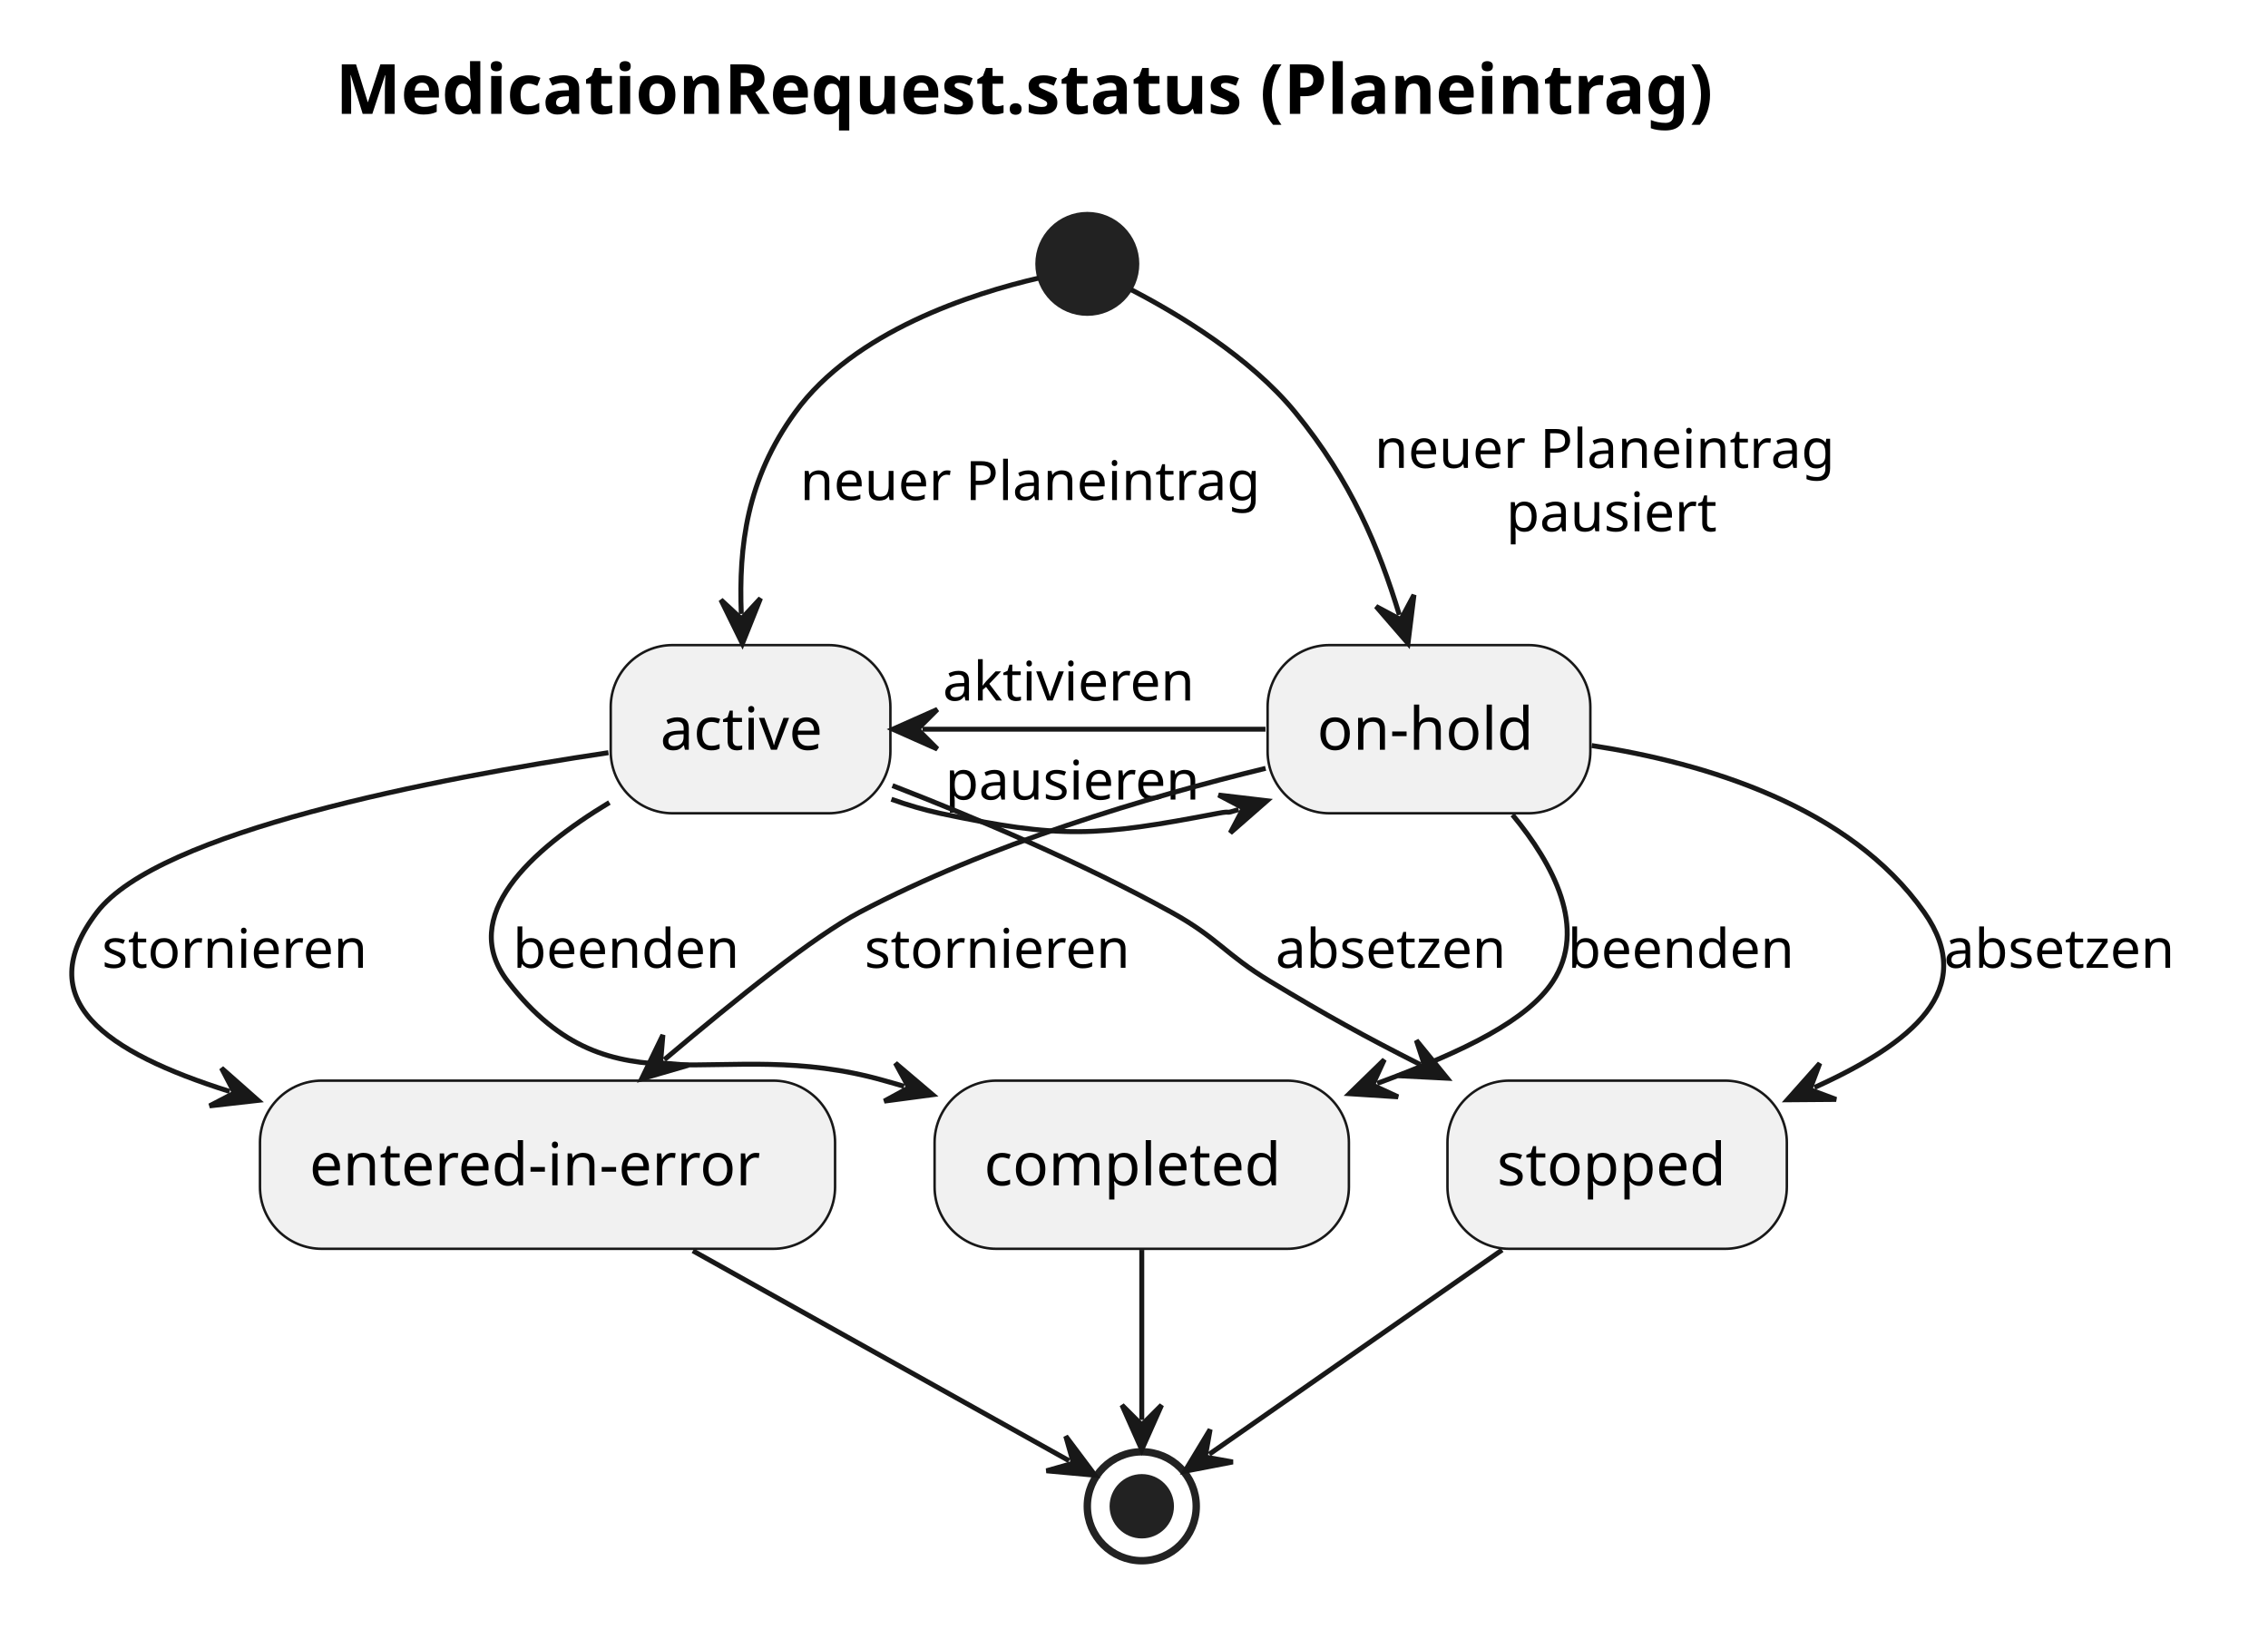
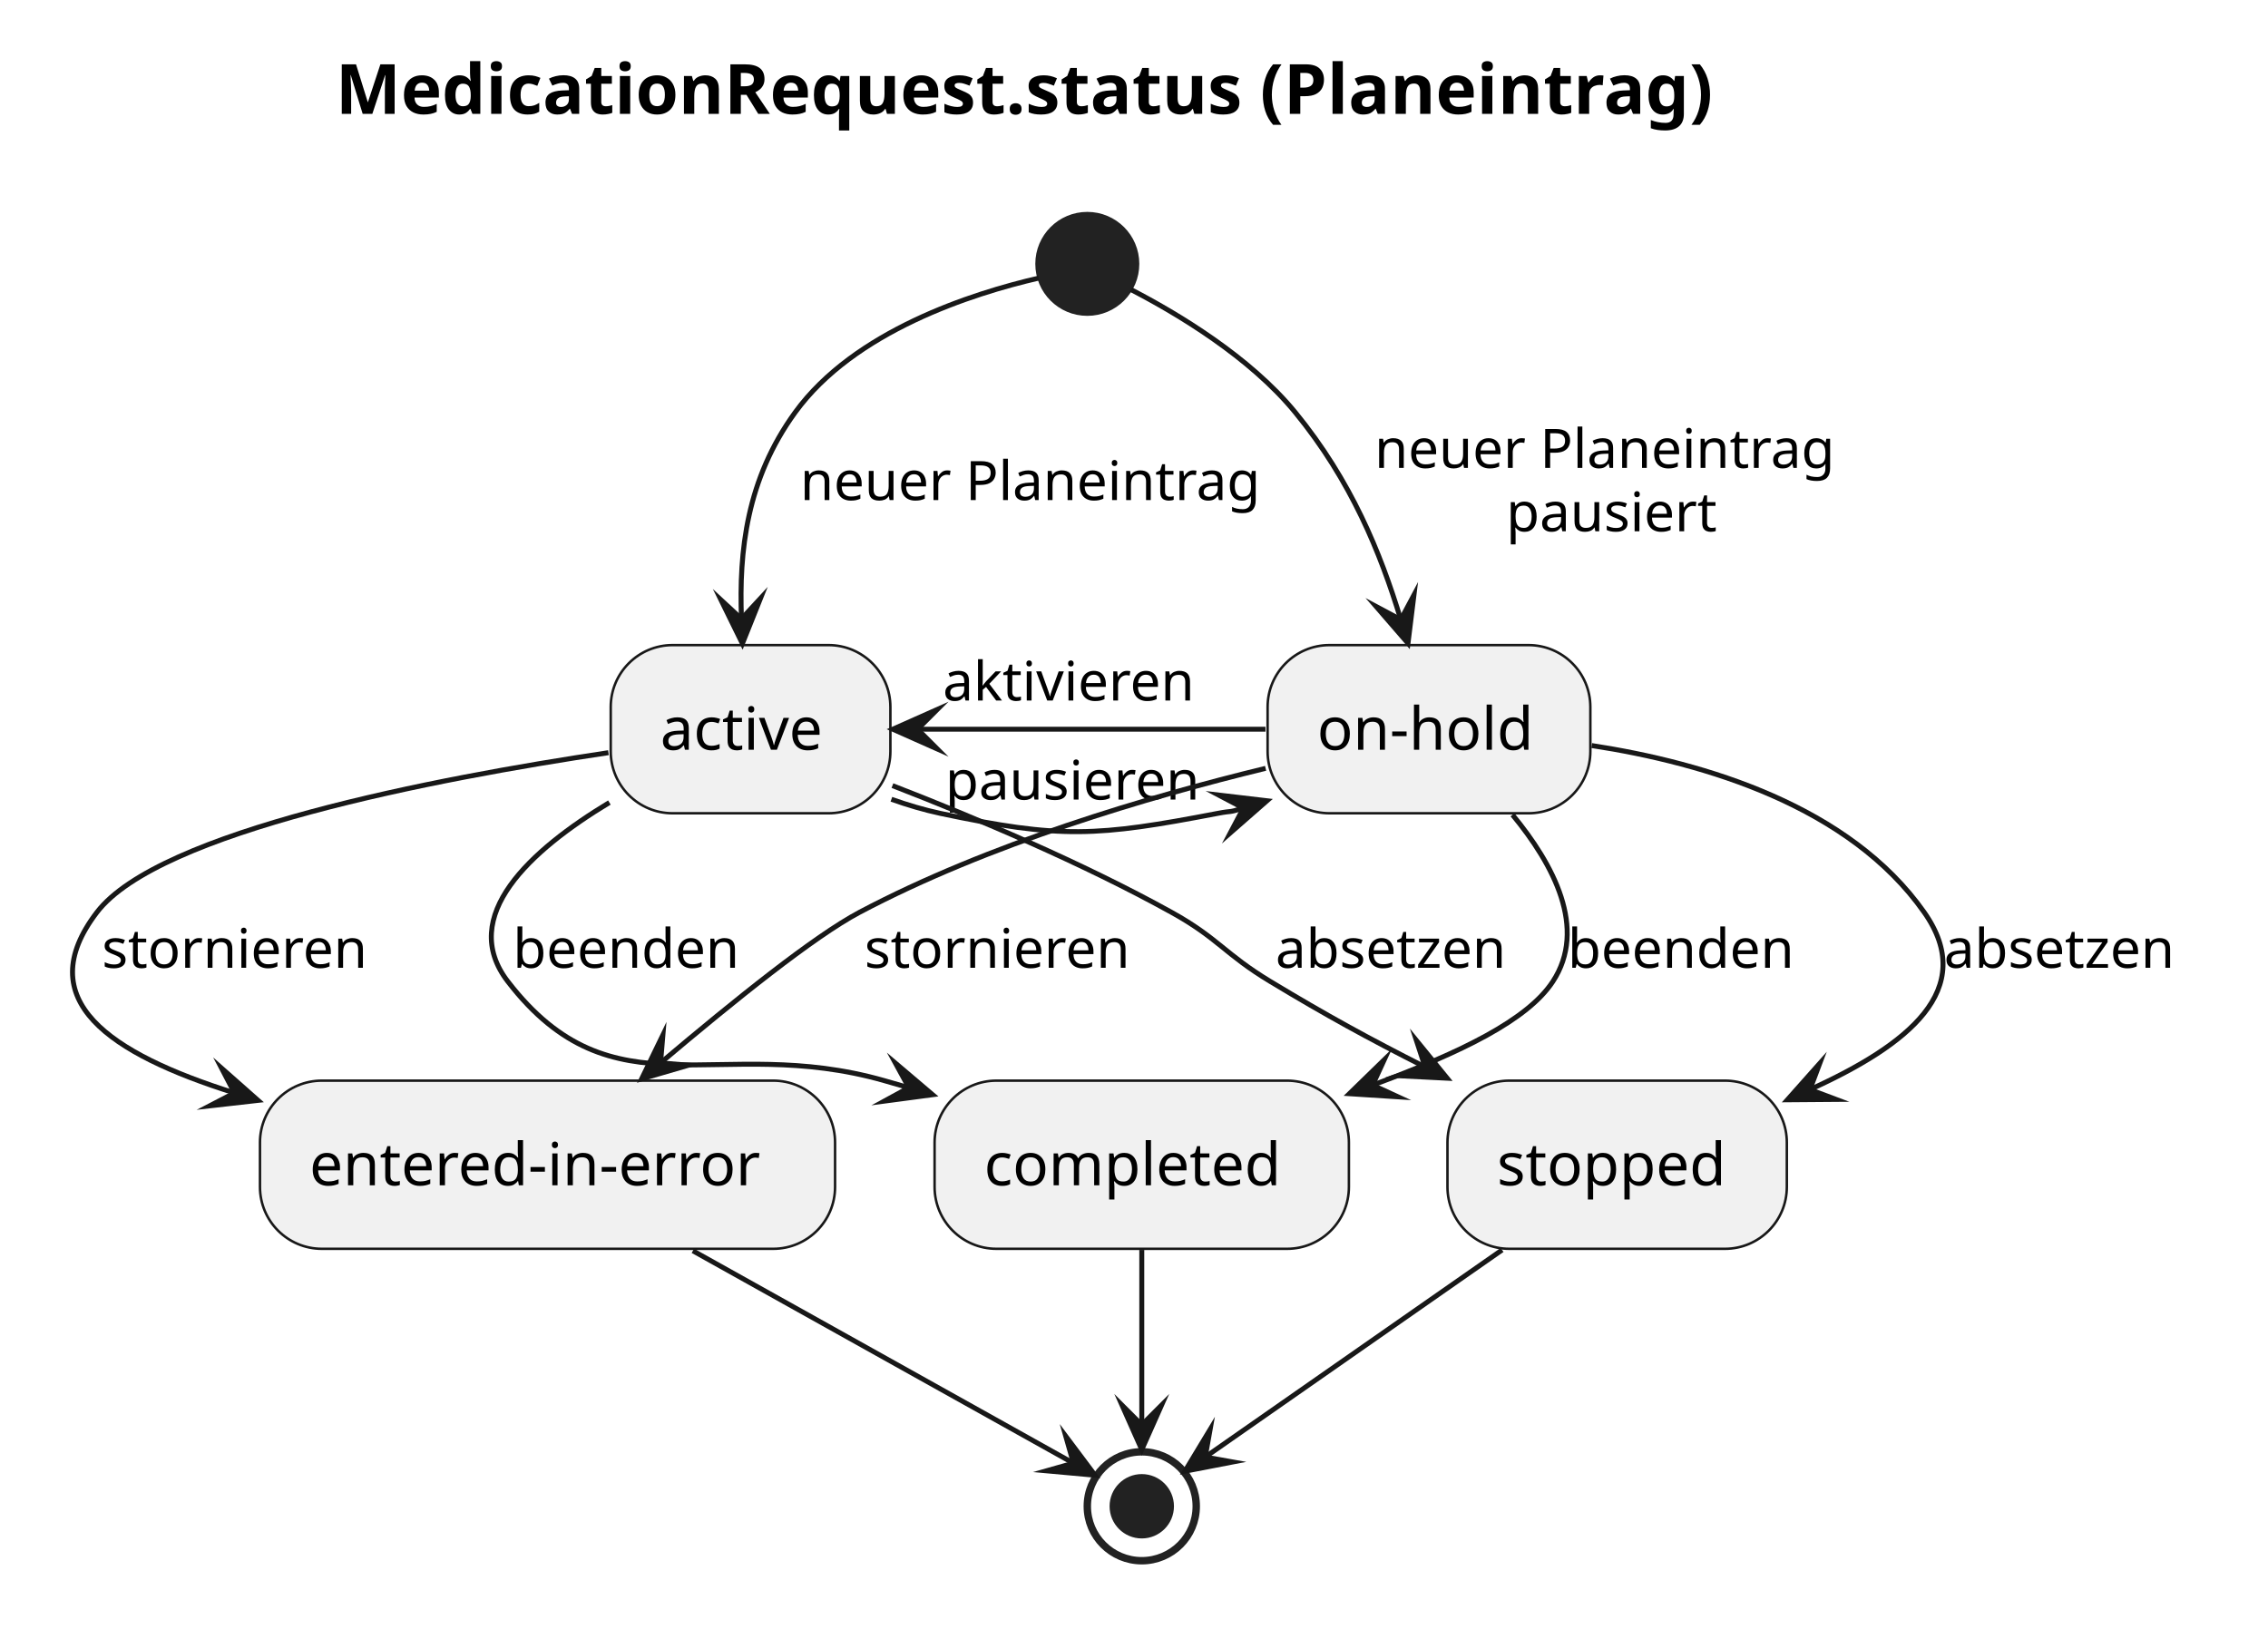
<svg xmlns="http://www.w3.org/2000/svg" contentStyleType="text/css" data-diagram-type="ACTIVITY" height="329px" preserveAspectRatio="none" style="width:458px;height:329px;background:#FFFFFF;" version="1.1" viewBox="0 0 458 329" width="458px" zoomAndPan="magnify">
  <defs />
  <g>
    <g class="title" data-source-line="1">
      <text fill="#000000" font-family="sans-serif" font-size="14" font-weight="700" lengthAdjust="spacing" textLength="316.107" x="67.755" y="22.995">MedicationRequest.status (Planeintrag)</text>
    </g>
-     <g class="start_entity" data-qualified-name="start" data-source-line="3" id="ent0002">
+     <g class="start_entity" data-qualified-name="start" data-source-line="3" id="ent0001">
      <ellipse cx="219.57" cy="53.297" fill="#222222" rx="10" ry="10" style="stroke:#222222;stroke-width:1;" />
    </g>
    <rect fill="#F1F1F1" height="33.969" rx="12.5" ry="12.5" style="stroke:#181818;stroke-width:0.5;" width="56.475" x="123.33" y="130.297" />
    <text fill="#000000" font-family="sans-serif" font-size="12" lengthAdjust="spacing" textLength="36.475" x="133.33" y="151.435">active</text>
    <rect fill="#F1F1F1" height="33.969" rx="12.5" ry="12.5" style="stroke:#181818;stroke-width:0.5;" width="65.176" x="255.98" y="130.297" />
    <text fill="#000000" font-family="sans-serif" font-size="12" lengthAdjust="spacing" textLength="45.176" x="265.98" y="151.435">on-hold</text>
    <rect fill="#F1F1F1" height="33.969" rx="12.5" ry="12.5" style="stroke:#181818;stroke-width:0.5;" width="116.135" x="52.5" y="218.267" />
    <text fill="#000000" font-family="sans-serif" font-size="12" lengthAdjust="spacing" textLength="96.135" x="62.5" y="239.405">entered-in-error</text>
    <rect fill="#F1F1F1" height="33.969" rx="12.5" ry="12.5" style="stroke:#181818;stroke-width:0.5;" width="68.533" x="292.3" y="218.267" />
    <text fill="#000000" font-family="sans-serif" font-size="12" lengthAdjust="spacing" textLength="48.533" x="302.3" y="239.405">stopped</text>
    <rect fill="#F1F1F1" height="33.969" rx="12.5" ry="12.5" style="stroke:#181818;stroke-width:0.5;" width="83.668" x="188.73" y="218.267" />
    <text fill="#000000" font-family="sans-serif" font-size="12" lengthAdjust="spacing" textLength="63.668" x="198.73" y="239.405">completed</text>
-     <g class="end_entity" data-qualified-name="end" data-source-line="13" id="ent0019">
+     <g class="end_entity" data-qualified-name="end" data-source-line="13" id="ent0018">
      <ellipse cx="230.57" cy="304.237" fill="none" rx="11" ry="11" style="stroke:#222222;stroke-width:1.5;" />
      <ellipse cx="230.57" cy="304.237" fill="#222222" rx="6" ry="6" style="stroke:#222222;stroke-width:1;" />
    </g>
-     <g class="link" data-entity-1="ent0002" data-entity-2="ent0003" data-link-type="dependency" data-source-line="3" id="lnk4">
-       <path d="M209.8,56.157 C196.37,59.257 172.5,66.857 160.57,83.297 C150.77,96.797 149.173,110.291 149.693,124.001" fill="none" id="start-to-active" style="stroke:#181818;stroke-width:1;" />
-       <polygon fill="#181818" points="149.92,129.997,153.576,120.852,149.731,125.001,145.582,121.155,149.92,129.997" style="stroke:#181818;stroke-width:1;" />
+     <g class="link" data-entity-1="ent0001" data-entity-2="ent0002" data-link-type="dependency" data-source-line="3" id="lnk3">
+       <path d="M209.8,56.157 C196.37,59.257 172.5,66.857 160.57,83.297 C150.77,96.797 149.21,111.29 149.731,125.001" fill="none" id="start-to-active" style="stroke:#181818;stroke-width:1;" />
+       <polygon fill="#181818" points="149.92,129.997,153.576,120.852,149.731,125.001,145.582,121.155,149.92,129.997" style="stroke:#181818;stroke-width:1;stroke-linejoin:miter;stroke-miterlimit:10;" />
      <text fill="#000000" font-family="sans-serif" font-size="11" lengthAdjust="spacing" textLength="98.253" x="161.57" y="101.007">neuer Planeintrag</text>
    </g>
-     <g class="link" data-entity-1="ent0002" data-entity-2="ent0005" data-link-type="dependency" data-source-line="4" id="lnk6">
-       <path d="M228.38,58.487 C237.72,63.317 252.37,72.057 261.57,83.297 C272.87,97.107 278.454,110.617 282.584,124.197" fill="none" id="start-to-on-hold" style="stroke:#181818;stroke-width:1;" />
-       <polygon fill="#181818" points="284.33,129.937,285.538,120.162,282.875,125.153,277.884,122.49,284.33,129.937" style="stroke:#181818;stroke-width:1;" />
+     <g class="link" data-entity-1="ent0001" data-entity-2="ent0004" data-link-type="dependency" data-source-line="4" id="lnk5">
+       <path d="M228.38,58.487 C237.72,63.317 252.37,72.057 261.57,83.297 C272.87,97.107 278.745,111.573 282.875,125.153" fill="none" id="start-to-on-hold" style="stroke:#181818;stroke-width:1;" />
+       <polygon fill="#181818" points="284.33,129.937,285.538,120.162,282.875,125.153,277.884,122.49,284.33,129.937" style="stroke:#181818;stroke-width:1;stroke-linejoin:miter;stroke-miterlimit:10;" />
      <text fill="#000000" font-family="sans-serif" font-size="11" lengthAdjust="spacing" textLength="98.253" x="277.57" y="94.507">neuer Planeintrag</text>
      <text fill="#000000" font-family="sans-serif" font-size="11" lengthAdjust="spacing" textLength="45.085" x="304.154" y="107.312">pausiert</text>
    </g>
-     <g class="link" data-entity-1="ent0003" data-entity-2="ent0005" data-link-type="dependency" data-source-line="5" id="lnk8">
-       <path d="M186.29,147.287 C208.26,147.287 232.58,147.287 255.55,147.287" fill="none" id="active-backto-on-hold" style="stroke:#181818;stroke-width:1;" />
-       <polygon fill="#181818" points="180.29,147.287,189.29,151.287,185.29,147.287,189.29,143.287,180.29,147.287" style="stroke:#181818;stroke-width:1;" />
+     <g class="link" data-entity-1="ent0002" data-entity-2="ent0004" data-link-type="dependency" data-source-line="5" id="lnk7">
+       <path d="M185.29,147.287 C207.26,147.287 232.58,147.287 255.55,147.287" fill="none" id="active-backto-on-hold" style="stroke:#181818;stroke-width:1;" />
+       <polygon fill="#181818" points="180.29,147.287,189.29,151.287,185.29,147.287,189.29,143.287,180.29,147.287" style="stroke:#181818;stroke-width:1;stroke-linejoin:miter;stroke-miterlimit:10;" />
      <text fill="#000000" font-family="sans-serif" font-size="11" lengthAdjust="spacing" textLength="55.075" x="190.39" y="141.497">aktivieren</text>
    </g>
-     <g class="link" data-entity-1="ent0003" data-entity-2="ent0005" data-link-type="dependency" data-source-line="11" id="lnk17">
-       <path d="M180.01,161.437 C183.28,162.597 186.62,163.587 189.89,164.287 C214.24,169.437 221.45,168.977 245.89,164.287 C249.18,163.657 246.809,164.545 250.129,163.515" fill="none" id="active-to-on-hold" style="stroke:#181818;stroke-width:1;" />
-       <polygon fill="#181818" points="255.86,161.737,246.079,160.583,251.084,163.218,248.449,168.224,255.86,161.737" style="stroke:#181818;stroke-width:1;" />
+     <g class="link" data-entity-1="ent0002" data-entity-2="ent0004" data-link-type="dependency" data-source-line="11" id="lnk16">
+       <path d="M180.01,161.437 C183.28,162.597 186.62,163.587 189.89,164.287 C214.24,169.437 221.45,168.977 245.89,164.287 C249.18,163.657 247.764,164.248 251.084,163.218" fill="none" id="active-to-on-hold" style="stroke:#181818;stroke-width:1;" />
+       <polygon fill="#181818" points="255.86,161.737,246.079,160.583,251.084,163.218,248.449,168.224,255.86,161.737" style="stroke:#181818;stroke-width:1;stroke-linejoin:miter;stroke-miterlimit:10;" />
      <text fill="#000000" font-family="sans-serif" font-size="11" lengthAdjust="spacing" textLength="54.511" x="190.89" y="161.497">pausieren</text>
    </g>
-     <g class="link" data-entity-1="ent0005" data-entity-2="ent0009" data-link-type="dependency" data-source-line="6" id="lnk10">
-       <path d="M255.58,155.187 C231.87,160.947 199.64,170.467 173.57,184.267 C164.38,189.137 149.124,201.396 134.154,214.036" fill="none" id="on-hold-to-entered-in-error" style="stroke:#181818;stroke-width:1;" />
-       <polygon fill="#181818" points="129.57,217.907,139.027,215.157,133.39,214.681,133.866,209.044,129.57,217.907" style="stroke:#181818;stroke-width:1;" />
+     <g class="link" data-entity-1="ent0004" data-entity-2="ent0008" data-link-type="dependency" data-source-line="6" id="lnk9">
+       <path d="M255.58,155.187 C231.87,160.947 199.64,170.467 173.57,184.267 C164.38,189.137 148.36,202.041 133.39,214.681" fill="none" id="on-hold-to-entered-in-error" style="stroke:#181818;stroke-width:1;" />
+       <polygon fill="#181818" points="129.57,217.907,139.027,215.157,133.39,214.681,133.866,209.044,129.57,217.907" style="stroke:#181818;stroke-width:1;stroke-linejoin:miter;stroke-miterlimit:10;" />
      <text fill="#000000" font-family="sans-serif" font-size="11" lengthAdjust="spacing" textLength="56.353" x="174.57" y="195.477">stornieren</text>
    </g>
-     <g class="link" data-entity-1="ent0005" data-entity-2="ent0011" data-link-type="dependency" data-source-line="7" id="lnk12">
-       <path d="M321.43,150.587 C344.38,154.107 373.5,162.837 388.57,184.267 C399.54,199.877 386.134,210.708 366.404,219.658" fill="none" id="on-hold-to-stopped" style="stroke:#181818;stroke-width:1;" />
-       <polygon fill="#181818" points="360.94,222.137,370.789,222.062,365.493,220.071,367.484,214.776,360.94,222.137" style="stroke:#181818;stroke-width:1;" />
+     <g class="link" data-entity-1="ent0004" data-entity-2="ent0010" data-link-type="dependency" data-source-line="7" id="lnk11">
+       <path d="M321.43,150.587 C344.38,154.107 373.5,162.837 388.57,184.267 C399.54,199.877 385.223,211.121 365.493,220.071" fill="none" id="on-hold-to-stopped" style="stroke:#181818;stroke-width:1;" />
+       <polygon fill="#181818" points="360.94,222.137,370.789,222.062,365.493,220.071,367.484,214.776,360.94,222.137" style="stroke:#181818;stroke-width:1;stroke-linejoin:miter;stroke-miterlimit:10;" />
      <text fill="#000000" font-family="sans-serif" font-size="11" lengthAdjust="spacing" textLength="50.048" x="392.57" y="195.477">absetzen</text>
    </g>
-     <g class="link" data-entity-1="ent0005" data-entity-2="ent0013" data-link-type="dependency" data-source-line="8" id="lnk14">
-       <path d="M305.43,164.567 C313.73,174.607 320.6,187.557 313.57,198.267 C308.48,206.017 296.078,212.186 278.118,218.826" fill="none" id="on-hold-to-completed" style="stroke:#181818;stroke-width:1;" />
-       <polygon fill="#181818" points="272.49,220.907,282.319,221.538,277.18,219.173,279.545,214.034,272.49,220.907" style="stroke:#181818;stroke-width:1;" />
+     <g class="link" data-entity-1="ent0004" data-entity-2="ent0012" data-link-type="dependency" data-source-line="8" id="lnk13">
+       <path d="M305.43,164.567 C313.73,174.607 320.6,187.557 313.57,198.267 C308.48,206.017 295.14,212.533 277.18,219.173" fill="none" id="on-hold-to-completed" style="stroke:#181818;stroke-width:1;" />
+       <polygon fill="#181818" points="272.49,220.907,282.319,221.538,277.18,219.173,279.545,214.034,272.49,220.907" style="stroke:#181818;stroke-width:1;stroke-linejoin:miter;stroke-miterlimit:10;" />
      <text fill="#000000" font-family="sans-serif" font-size="11" lengthAdjust="spacing" textLength="48.211" x="316.57" y="195.477">beenden</text>
    </g>
-     <g class="link" data-entity-1="ent0003" data-entity-2="ent0011" data-link-type="dependency" data-source-line="9" id="lnk15">
-       <path d="M180.22,158.677 C197.04,165.197 218.48,174.257 236.57,184.267 C246.06,189.527 247.28,192.667 256.57,198.267 C267.92,205.117 275.368,209.224 286.888,215.064" fill="none" id="active-to-stopped" style="stroke:#181818;stroke-width:1;" />
-       <polygon fill="#181818" points="292.24,217.777,286.021,210.14,287.78,215.516,282.404,217.275,292.24,217.777" style="stroke:#181818;stroke-width:1;" />
+     <g class="link" data-entity-1="ent0002" data-entity-2="ent0010" data-link-type="dependency" data-source-line="9" id="lnk14">
+       <path d="M180.22,158.677 C197.04,165.197 218.48,174.257 236.57,184.267 C246.06,189.527 247.28,192.667 256.57,198.267 C267.92,205.117 276.26,209.676 287.78,215.516" fill="none" id="active-to-stopped" style="stroke:#181818;stroke-width:1;" />
+       <polygon fill="#181818" points="292.24,217.777,286.021,210.14,287.78,215.516,282.404,217.275,292.24,217.777" style="stroke:#181818;stroke-width:1;stroke-linejoin:miter;stroke-miterlimit:10;" />
      <text fill="#000000" font-family="sans-serif" font-size="11" lengthAdjust="spacing" textLength="50.048" x="257.57" y="195.477">absetzen</text>
    </g>
-     <g class="link" data-entity-1="ent0003" data-entity-2="ent0013" data-link-type="dependency" data-source-line="10" id="lnk16">
-       <path d="M123.06,162.097 C107.15,171.697 92.4,185.087 102.57,198.267 C123.89,225.927 144.98,208.687 178.57,218.267 C181.75,219.177 179.274,218.445 182.573,219.415" fill="none" id="active-to-completed" style="stroke:#181818;stroke-width:1;" />
-       <polygon fill="#181818" points="188.33,221.107,180.823,214.731,183.533,219.697,178.567,222.406,188.33,221.107" style="stroke:#181818;stroke-width:1;" />
+     <g class="link" data-entity-1="ent0002" data-entity-2="ent0012" data-link-type="dependency" data-source-line="10" id="lnk15">
+       <path d="M123.06,162.097 C107.15,171.697 92.4,185.087 102.57,198.267 C123.89,225.927 144.98,208.687 178.57,218.267 C181.75,219.177 180.233,218.727 183.533,219.697" fill="none" id="active-to-completed" style="stroke:#181818;stroke-width:1;" />
+       <polygon fill="#181818" points="188.33,221.107,180.823,214.731,183.533,219.697,178.567,222.406,188.33,221.107" style="stroke:#181818;stroke-width:1;stroke-linejoin:miter;stroke-miterlimit:10;" />
      <text fill="#000000" font-family="sans-serif" font-size="11" lengthAdjust="spacing" textLength="48.211" x="103.57" y="195.477">beenden</text>
    </g>
-     <g class="link" data-entity-1="ent0003" data-entity-2="ent0009" data-link-type="dependency" data-source-line="12" id="lnk18">
-       <path d="M122.87,152.027 C87.94,157.247 32.04,167.937 19.57,184.267 C6,202.027 21.208,212.512 46.388,220.452" fill="none" id="active-to-entered-in-error" style="stroke:#181818;stroke-width:1;" />
-       <polygon fill="#181818" points="52.11,222.257,44.73,215.735,47.342,220.753,42.324,223.365,52.11,222.257" style="stroke:#181818;stroke-width:1;" />
+     <g class="link" data-entity-1="ent0002" data-entity-2="ent0008" data-link-type="dependency" data-source-line="12" id="lnk17">
+       <path d="M122.87,152.027 C87.94,157.247 32.04,167.937 19.57,184.267 C6,202.027 22.162,212.813 47.342,220.753" fill="none" id="active-to-entered-in-error" style="stroke:#181818;stroke-width:1;" />
+       <polygon fill="#181818" points="52.11,222.257,44.73,215.735,47.342,220.753,42.324,223.365,52.11,222.257" style="stroke:#181818;stroke-width:1;stroke-linejoin:miter;stroke-miterlimit:10;" />
      <text fill="#000000" font-family="sans-serif" font-size="11" lengthAdjust="spacing" textLength="56.353" x="20.57" y="195.477">stornieren</text>
    </g>
-     <g class="link" data-entity-1="ent0011" data-entity-2="ent0019" data-link-type="dependency" data-source-line="13" id="lnk20">
-       <path d="M303.33,252.467 C282.69,266.867 258.551,283.714 244.201,293.724" fill="none" id="stopped-to-end" style="stroke:#181818;stroke-width:1;" />
-       <polygon fill="#181818" points="239.28,297.157,248.95,295.288,243.381,294.296,244.373,288.727,239.28,297.157" style="stroke:#181818;stroke-width:1;" />
+     <g class="link" data-entity-1="ent0010" data-entity-2="ent0018" data-link-type="dependency" data-source-line="13" id="lnk19">
+       <path d="M303.33,252.467 C282.69,266.867 257.731,284.286 243.381,294.296" fill="none" id="stopped-to-end" style="stroke:#181818;stroke-width:1;" />
+       <polygon fill="#181818" points="239.28,297.157,248.95,295.288,243.381,294.296,244.373,288.727,239.28,297.157" style="stroke:#181818;stroke-width:1;stroke-linejoin:miter;stroke-miterlimit:10;" />
    </g>
-     <g class="link" data-entity-1="ent0009" data-entity-2="ent0019" data-link-type="dependency" data-source-line="14" id="lnk21">
-       <path d="M139.92,252.637 C166.43,267.437 198.601,285.393 215.891,295.043" fill="none" id="entered-in-error-to-end" style="stroke:#181818;stroke-width:1;" />
-       <polygon fill="#181818" points="221.13,297.967,215.221,290.088,216.764,295.53,211.322,297.074,221.13,297.967" style="stroke:#181818;stroke-width:1;" />
+     <g class="link" data-entity-1="ent0008" data-entity-2="ent0018" data-link-type="dependency" data-source-line="14" id="lnk20">
+       <path d="M139.92,252.637 C166.43,267.437 199.474,285.88 216.764,295.53" fill="none" id="entered-in-error-to-end" style="stroke:#181818;stroke-width:1;" />
+       <polygon fill="#181818" points="221.13,297.967,215.221,290.088,216.764,295.53,211.322,297.074,221.13,297.967" style="stroke:#181818;stroke-width:1;stroke-linejoin:miter;stroke-miterlimit:10;" />
    </g>
-     <g class="link" data-entity-1="ent0013" data-entity-2="ent0019" data-link-type="dependency" data-source-line="15" id="lnk22">
-       <path d="M230.57,252.467 C230.57,265.017 230.57,276.007 230.57,286.807" fill="none" id="completed-to-end" style="stroke:#181818;stroke-width:1;" />
-       <polygon fill="#181818" points="230.57,292.807,234.57,283.807,230.57,287.807,226.57,283.807,230.57,292.807" style="stroke:#181818;stroke-width:1;" />
+     <g class="link" data-entity-1="ent0012" data-entity-2="ent0018" data-link-type="dependency" data-source-line="15" id="lnk21">
+       <path d="M230.57,252.467 C230.57,265.017 230.57,277.007 230.57,287.807" fill="none" id="completed-to-end" style="stroke:#181818;stroke-width:1;" />
+       <polygon fill="#181818" points="230.57,292.807,234.57,283.807,230.57,287.807,226.57,283.807,230.57,292.807" style="stroke:#181818;stroke-width:1;stroke-linejoin:miter;stroke-miterlimit:10;" />
    </g>
  </g>
</svg>
